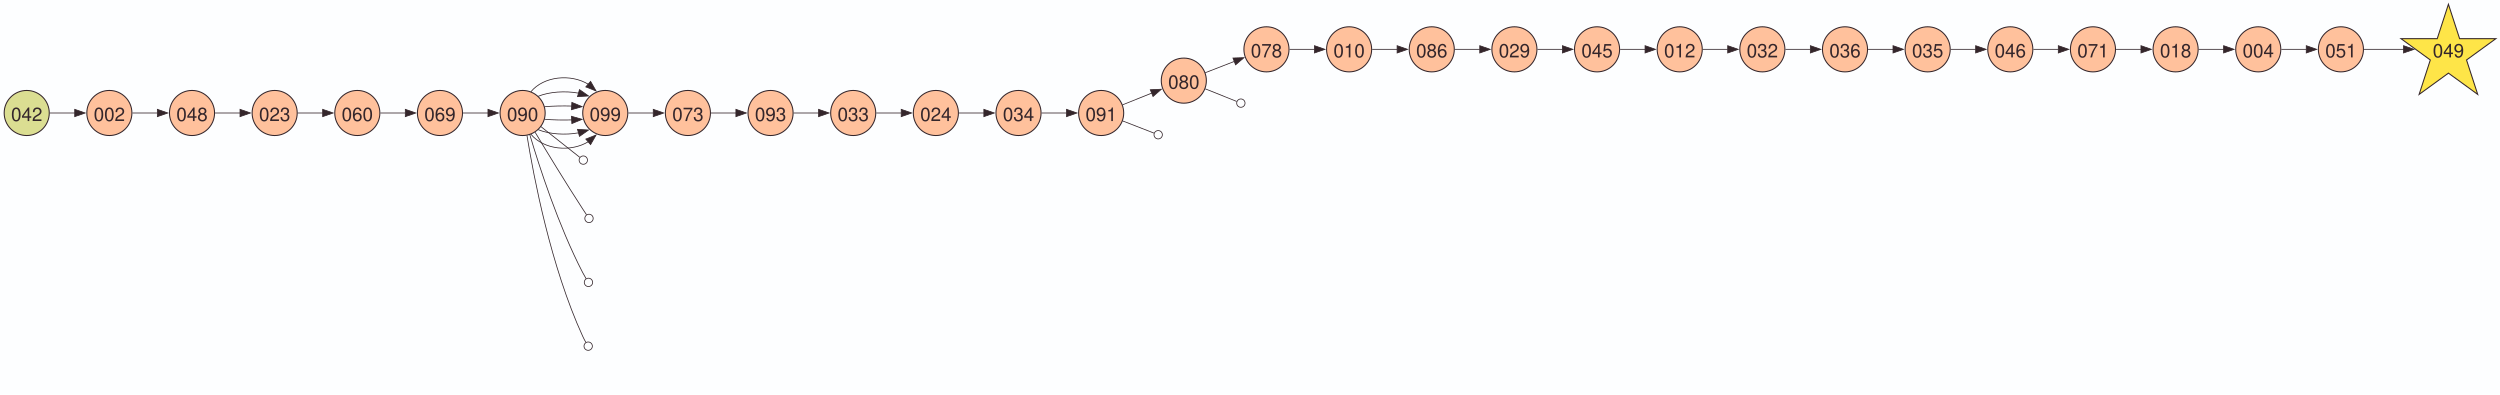
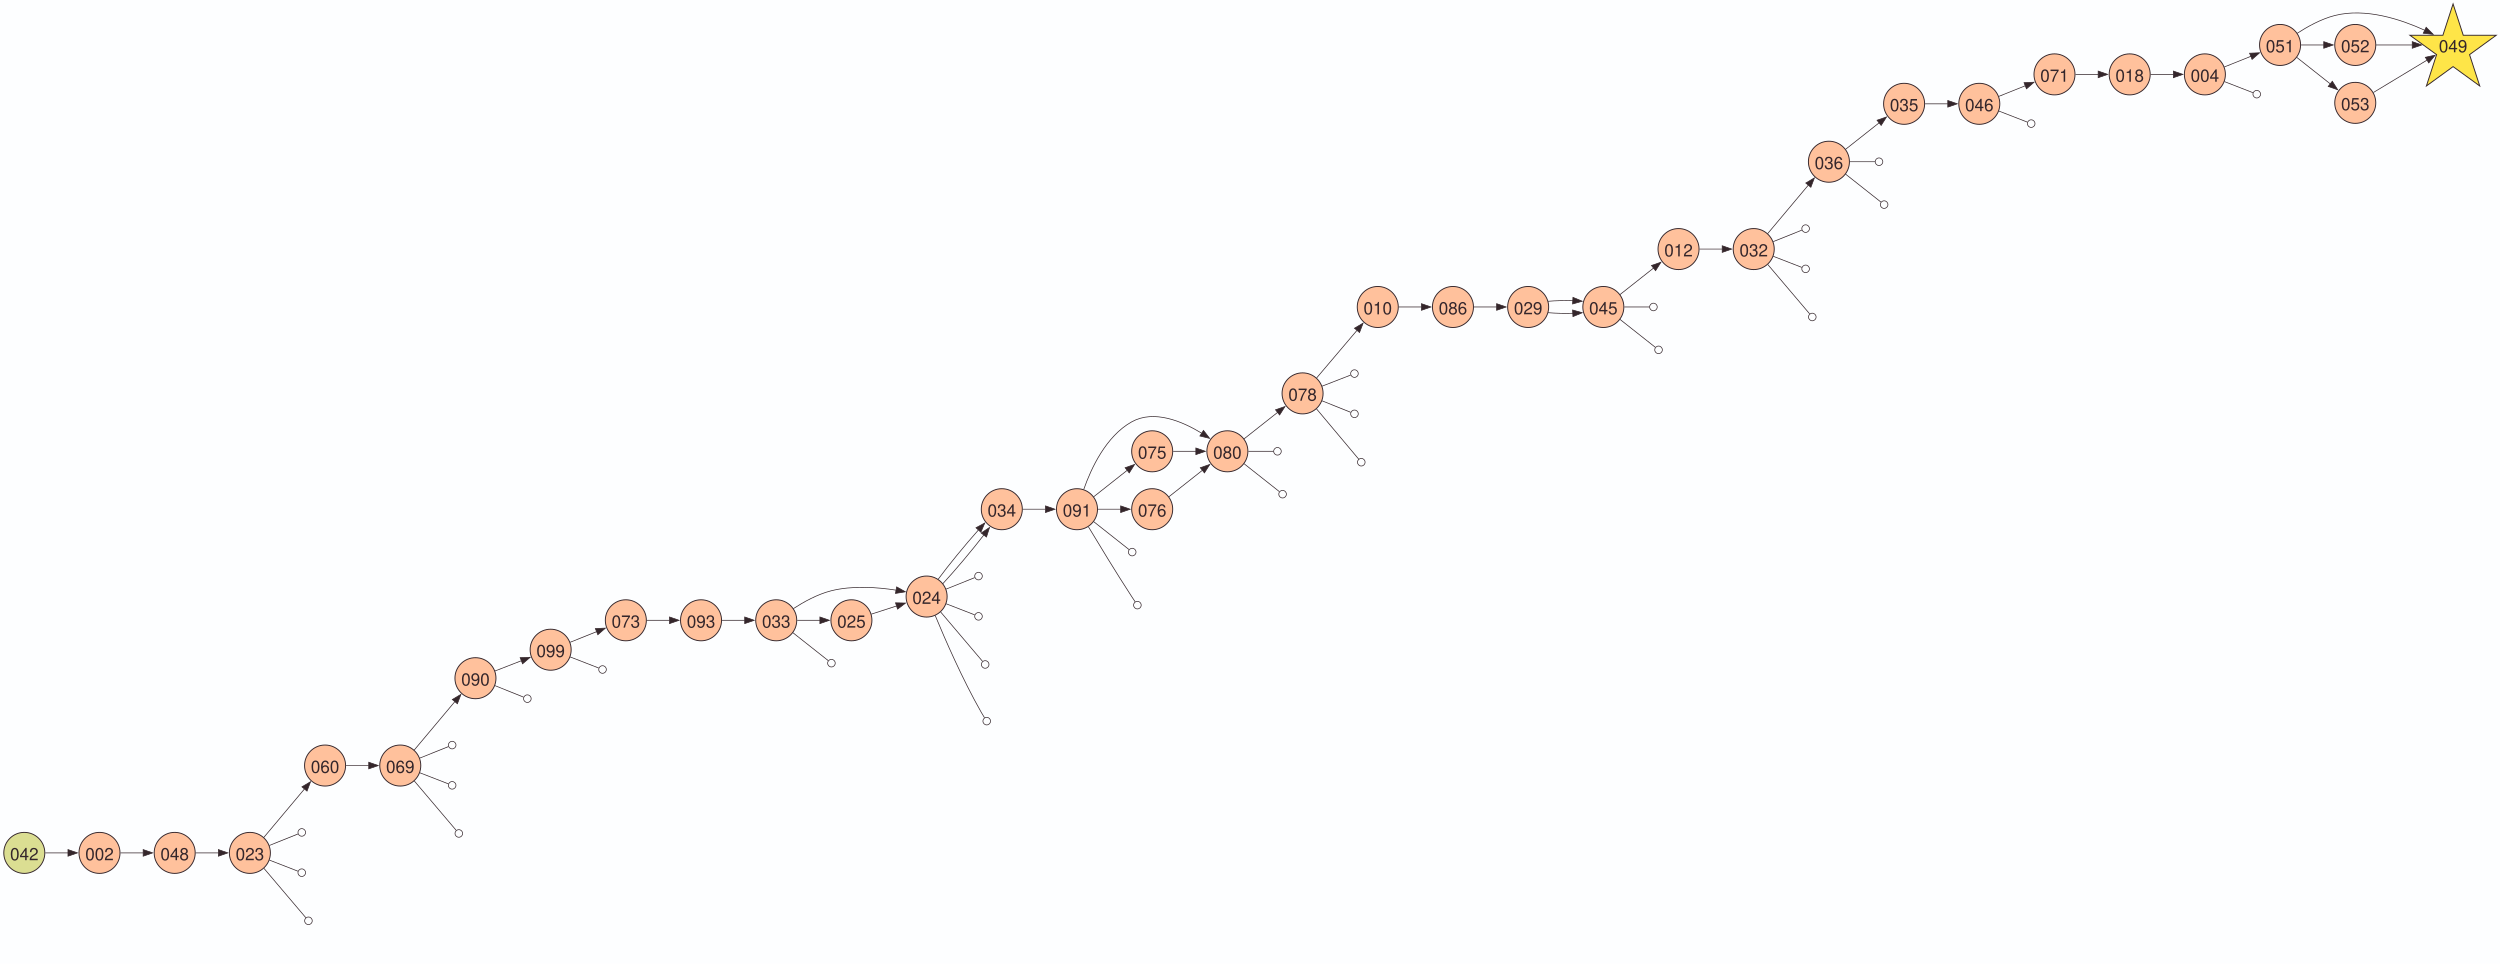
- <svg xmlns="http://www.w3.org/2000/svg" width="2396pt" height="378pt" viewBox="0.00 0.00 2395.65 377.80">
-   <g id="graph0" class="graph" transform="scale(1 1) rotate(0) translate(4 373.8)">
-     <polygon fill="#fdfeff" stroke="none" points="-4,4 -4,-373.8 2391.65,-373.8 2391.65,4 -4,4" />
+ <svg xmlns="http://www.w3.org/2000/svg" width="2633pt" height="1015pt" viewBox="0.00 0.00 2633.25 1014.80">
+   <g id="graph0" class="graph" transform="scale(1 1) rotate(0) translate(4 1010.8)">
+     <polygon fill="#fdfeff" stroke="none" points="-4,4 -4,-1010.8 2629.25,-1010.8 2629.25,4 -4,4" />
    <g id="node1" class="node">
-       <polygon fill="#fee548" stroke="#34262b" points="2387.65,-336.8 2352.95,-336.8 2342.22,-369.8 2331.5,-336.8 2296.8,-336.8 2324.87,-316.4 2314.15,-283.4 2342.22,-303.8 2370.3,-283.4 2359.57,-316.4 2387.65,-336.8" />
-       <text text-anchor="middle" x="2342.22" y="-318.88" font-family="Helvetica,sans-Serif" font-size="18.00" fill="#34262b">049</text>
+       <polygon fill="#fee548" stroke="#34262b" points="2625.25,-973.8 2590.55,-973.8 2579.82,-1006.8 2569.1,-973.8 2534.4,-973.8 2562.47,-953.4 2551.75,-920.4 2579.82,-940.8 2607.9,-920.4 2597.17,-953.4 2625.25,-973.8" />
+       <text text-anchor="middle" x="2579.82" y="-955.88" font-family="Helvetica,sans-Serif" font-size="18.00" fill="#34262b">049</text>
    </g>
    <g id="node2" class="node">
-       <ellipse fill="#ffc19c" stroke="#34262b" cx="100.8" cy="-265.6" rx="21.6" ry="21.6" />
-       <text text-anchor="middle" x="100.8" y="-257.88" font-family="Helvetica,sans-Serif" font-size="18.00" fill="#34262b">002</text>
+       <ellipse fill="#ffc19c" stroke="#34262b" cx="100.8" cy="-112.6" rx="21.6" ry="21.6" />
+       <text text-anchor="middle" x="100.8" y="-104.88" font-family="Helvetica,sans-Serif" font-size="18.00" fill="#34262b">002</text>
    </g>
    <g id="node3" class="node">
-       <ellipse fill="#ffc19c" stroke="#34262b" cx="180" cy="-265.6" rx="21.6" ry="21.6" />
-       <text text-anchor="middle" x="180" y="-257.88" font-family="Helvetica,sans-Serif" font-size="18.00" fill="#34262b">048</text>
+       <ellipse fill="#ffc19c" stroke="#34262b" cx="180" cy="-112.6" rx="21.6" ry="21.6" />
+       <text text-anchor="middle" x="180" y="-104.88" font-family="Helvetica,sans-Serif" font-size="18.00" fill="#34262b">048</text>
    </g>
    <g id="edge2" class="edge">
-       <path fill="none" stroke="#34262b" stroke-width="0.75" d="M122.9,-265.6C130.3,-265.6 138.79,-265.6 146.89,-265.6" />
-       <polygon fill="#34262b" stroke="#34262b" stroke-width="0.75" points="146.8,-269.1 156.8,-265.6 146.8,-262.1 146.8,-269.1" />
+       <path fill="none" stroke="#34262b" stroke-width="0.75" d="M122.9,-112.6C130.3,-112.6 138.79,-112.6 146.89,-112.6" />
+       <polygon fill="#34262b" stroke="#34262b" stroke-width="0.75" points="146.8,-116.1 156.8,-112.6 146.8,-109.1 146.8,-116.1" />
    </g>
    <g id="node4" class="node">
-       <ellipse fill="#ffc19c" stroke="#34262b" cx="259.2" cy="-265.6" rx="21.6" ry="21.6" />
-       <text text-anchor="middle" x="259.2" y="-257.88" font-family="Helvetica,sans-Serif" font-size="18.00" fill="#34262b">023</text>
+       <ellipse fill="#ffc19c" stroke="#34262b" cx="259.2" cy="-112.6" rx="21.6" ry="21.6" />
+       <text text-anchor="middle" x="259.2" y="-104.88" font-family="Helvetica,sans-Serif" font-size="18.00" fill="#34262b">023</text>
    </g>
    <g id="edge3" class="edge">
-       <path fill="none" stroke="#34262b" stroke-width="0.75" d="M202.1,-265.6C209.5,-265.6 217.99,-265.6 226.09,-265.6" />
-       <polygon fill="#34262b" stroke="#34262b" stroke-width="0.75" points="226,-269.1 236,-265.6 226,-262.1 226,-269.1" />
+       <path fill="none" stroke="#34262b" stroke-width="0.75" d="M202.1,-112.6C209.5,-112.6 217.99,-112.6 226.09,-112.6" />
+       <polygon fill="#34262b" stroke="#34262b" stroke-width="0.75" points="226,-116.1 236,-112.6 226,-109.1 226,-116.1" />
    </g>
    <g id="node5" class="node">
-       <ellipse fill="#ffc19c" stroke="#34262b" cx="338.4" cy="-265.6" rx="21.6" ry="21.6" />
-       <text text-anchor="middle" x="338.4" y="-257.88" font-family="Helvetica,sans-Serif" font-size="18.00" fill="#34262b">060</text>
+       <ellipse fill="#ffc19c" stroke="#34262b" cx="338.4" cy="-204.6" rx="21.6" ry="21.6" />
+       <text text-anchor="middle" x="338.4" y="-196.88" font-family="Helvetica,sans-Serif" font-size="18.00" fill="#34262b">060</text>
    </g>
    <g id="edge4" class="edge">
-       <path fill="none" stroke="#34262b" stroke-width="0.75" d="M281.3,-265.6C288.7,-265.6 297.19,-265.6 305.29,-265.6" />
-       <polygon fill="#34262b" stroke="#34262b" stroke-width="0.75" points="305.2,-269.1 315.2,-265.6 305.2,-262.1 305.2,-269.1" />
+       <path fill="none" stroke="#34262b" stroke-width="0.75" d="M273.65,-128.63C285.53,-142.79 303.05,-163.66 316.71,-179.95" />
+       <polygon fill="#34262b" stroke="#34262b" stroke-width="0.75" points="314.01,-182.17 323.12,-187.58 319.37,-177.67 314.01,-182.17" />
+     </g>
+     <g id="node36" class="node">
+ </g>
+     <g id="edge42" class="edge">
+       <path fill="none" stroke="#34262b" stroke-width="0.75" d="M279.68,-120.42C288.82,-124.09 299.88,-128.53 309.86,-132.54" />
+       <ellipse fill="none" stroke="#34262b" stroke-width="0.75" cx="313.87" cy="-134.15" rx="4" ry="4" />
+     </g>
+     <g id="node37" class="node">
+ </g>
+     <g id="edge43" class="edge">
+       <path fill="none" stroke="#34262b" stroke-width="0.75" d="M279.68,-105.03C288.82,-101.48 299.88,-97.18 309.86,-93.3" />
+       <ellipse fill="none" stroke="#34262b" stroke-width="0.75" cx="313.85" cy="-91.75" rx="4" ry="4" />
+     </g>
+     <g id="node38" class="node">
+ </g>
+     <g id="edge44" class="edge">
+       <path fill="none" stroke="#34262b" stroke-width="0.75" d="M274,-96.33C286.3,-81.84 304.41,-60.48 318.14,-44.31" />
+       <ellipse fill="none" stroke="#34262b" stroke-width="0.75" cx="320.89" cy="-41.06" rx="4" ry="4" />
    </g>
    <g id="node6" class="node">
-       <ellipse fill="#ffc19c" stroke="#34262b" cx="417.6" cy="-265.6" rx="21.6" ry="21.6" />
-       <text text-anchor="middle" x="417.6" y="-257.88" font-family="Helvetica,sans-Serif" font-size="18.00" fill="#34262b">069</text>
+       <ellipse fill="#ffc19c" stroke="#34262b" cx="417.6" cy="-204.6" rx="21.6" ry="21.6" />
+       <text text-anchor="middle" x="417.6" y="-196.88" font-family="Helvetica,sans-Serif" font-size="18.00" fill="#34262b">069</text>
    </g>
    <g id="edge5" class="edge">
-       <path fill="none" stroke="#34262b" stroke-width="0.75" d="M360.5,-265.6C367.9,-265.6 376.39,-265.6 384.49,-265.6" />
-       <polygon fill="#34262b" stroke="#34262b" stroke-width="0.75" points="384.4,-269.1 394.4,-265.6 384.4,-262.1 384.4,-269.1" />
+       <path fill="none" stroke="#34262b" stroke-width="0.75" d="M360.5,-204.6C367.9,-204.6 376.39,-204.6 384.49,-204.6" />
+       <polygon fill="#34262b" stroke="#34262b" stroke-width="0.75" points="384.4,-208.1 394.4,-204.6 384.4,-201.1 384.4,-208.1" />
    </g>
    <g id="node7" class="node">
-       <ellipse fill="#ffc19c" stroke="#34262b" cx="496.8" cy="-265.6" rx="21.6" ry="21.6" />
-       <text text-anchor="middle" x="496.8" y="-257.88" font-family="Helvetica,sans-Serif" font-size="18.00" fill="#34262b">090</text>
+       <ellipse fill="#ffc19c" stroke="#34262b" cx="496.8" cy="-296.6" rx="21.6" ry="21.6" />
+       <text text-anchor="middle" x="496.8" y="-288.88" font-family="Helvetica,sans-Serif" font-size="18.00" fill="#34262b">090</text>
    </g>
    <g id="edge6" class="edge">
-       <path fill="none" stroke="#34262b" stroke-width="0.75" d="M439.7,-265.6C447.1,-265.6 455.59,-265.6 463.69,-265.6" />
-       <polygon fill="#34262b" stroke="#34262b" stroke-width="0.75" points="463.6,-269.1 473.6,-265.6 463.6,-262.1 463.6,-269.1" />
+       <path fill="none" stroke="#34262b" stroke-width="0.75" d="M432.05,-220.63C443.93,-234.79 461.45,-255.66 475.11,-271.95" />
+       <polygon fill="#34262b" stroke="#34262b" stroke-width="0.75" points="472.41,-274.17 481.52,-279.58 477.77,-269.67 472.41,-274.17" />
+     </g>
+     <g id="node39" class="node">
+ </g>
+     <g id="edge45" class="edge">
+       <path fill="none" stroke="#34262b" stroke-width="0.75" d="M438.08,-212.42C447.22,-216.09 458.28,-220.53 468.26,-224.54" />
+       <ellipse fill="none" stroke="#34262b" stroke-width="0.75" cx="472.27" cy="-226.15" rx="4" ry="4" />
+     </g>
+     <g id="node40" class="node">
+ </g>
+     <g id="edge46" class="edge">
+       <path fill="none" stroke="#34262b" stroke-width="0.75" d="M438.08,-197.03C447.22,-193.48 458.28,-189.18 468.26,-185.3" />
+       <ellipse fill="none" stroke="#34262b" stroke-width="0.75" cx="472.25" cy="-183.75" rx="4" ry="4" />
+     </g>
+     <g id="node41" class="node">
+ </g>
+     <g id="edge47" class="edge">
+       <path fill="none" stroke="#34262b" stroke-width="0.75" d="M432.4,-188.33C444.7,-173.84 462.81,-152.48 476.54,-136.31" />
+       <ellipse fill="none" stroke="#34262b" stroke-width="0.75" cx="479.29" cy="-133.06" rx="4" ry="4" />
    </g>
    <g id="node8" class="node">
-       <ellipse fill="#ffc19c" stroke="#34262b" cx="576" cy="-265.6" rx="21.6" ry="21.6" />
-       <text text-anchor="middle" x="576" y="-257.88" font-family="Helvetica,sans-Serif" font-size="18.00" fill="#34262b">099</text>
+       <ellipse fill="#ffc19c" stroke="#34262b" cx="576" cy="-326.6" rx="21.6" ry="21.6" />
+       <text text-anchor="middle" x="576" y="-318.88" font-family="Helvetica,sans-Serif" font-size="18.00" fill="#34262b">099</text>
    </g>
    <g id="edge7" class="edge">
-       <path fill="none" stroke="#34262b" stroke-width="0.75" d="M504.65,-245.37C516.98,-230.19 543.18,-227.8 559.89,-238.17" />
-       <polygon fill="#34262b" stroke="#34262b" stroke-width="0.75" points="557.35,-240.6 567.2,-244.5 561.93,-235.31 557.35,-240.6" />
+       <path fill="none" stroke="#34262b" stroke-width="0.75" d="M517.28,-304.17C525.78,-307.47 535.94,-311.42 545.35,-315.08" />
+       <polygon fill="#34262b" stroke="#34262b" stroke-width="0.75" points="543.88,-318.26 554.47,-318.62 546.41,-311.74 543.88,-318.26" />
+     </g>
+     <g id="node42" class="node">
+ </g>
+     <g id="edge48" class="edge">
+       <path fill="none" stroke="#34262b" stroke-width="0.75" d="M517.28,-288.78C526.42,-285.11 537.48,-280.67 547.46,-276.66" />
+       <ellipse fill="none" stroke="#34262b" stroke-width="0.75" cx="551.47" cy="-275.05" rx="4" ry="4" />
+     </g>
+     <g id="node9" class="node">
+       <ellipse fill="#ffc19c" stroke="#34262b" cx="655.2" cy="-357.6" rx="21.6" ry="21.6" />
+       <text text-anchor="middle" x="655.2" y="-349.88" font-family="Helvetica,sans-Serif" font-size="18.00" fill="#34262b">073</text>
    </g>
    <g id="edge8" class="edge">
-       <path fill="none" stroke="#34262b" stroke-width="0.75" d="M511.6,-249.65C522.4,-245.23 537.7,-244.22 550.56,-246.61" />
-       <polygon fill="#34262b" stroke="#34262b" stroke-width="0.75" points="549.39,-249.92 559.97,-249.28 551.3,-243.19 549.39,-249.92" />
+       <path fill="none" stroke="#34262b" stroke-width="0.75" d="M596.48,-334.42C604.98,-337.84 615.14,-341.92 624.55,-345.69" />
+       <polygon fill="#34262b" stroke="#34262b" stroke-width="0.75" points="623.09,-348.88 633.67,-349.36 625.7,-342.38 623.09,-348.88" />
+     </g>
+     <g id="node43" class="node">
+ </g>
+     <g id="edge49" class="edge">
+       <path fill="none" stroke="#34262b" stroke-width="0.75" d="M596.48,-319.03C605.62,-315.48 616.68,-311.18 626.66,-307.3" />
+       <ellipse fill="none" stroke="#34262b" stroke-width="0.75" cx="630.65" cy="-305.75" rx="4" ry="4" />
+     </g>
+     <g id="node10" class="node">
+       <ellipse fill="#ffc19c" stroke="#34262b" cx="734.4" cy="-357.6" rx="21.6" ry="21.6" />
+       <text text-anchor="middle" x="734.4" y="-349.88" font-family="Helvetica,sans-Serif" font-size="18.00" fill="#34262b">093</text>
    </g>
    <g id="edge9" class="edge">
-       <path fill="none" stroke="#34262b" stroke-width="0.75" d="M517.68,-259.61C525.72,-258.9 535.19,-258.69 544.1,-258.97" />
-       <polygon fill="#34262b" stroke="#34262b" stroke-width="0.75" points="543.6,-262.45 553.78,-259.53 544,-255.46 543.6,-262.45" />
+       <path fill="none" stroke="#34262b" stroke-width="0.75" d="M677.3,-357.6C684.7,-357.6 693.19,-357.6 701.29,-357.6" />
+       <polygon fill="#34262b" stroke="#34262b" stroke-width="0.75" points="701.2,-361.1 711.2,-357.6 701.2,-354.1 701.2,-361.1" />
+     </g>
+     <g id="node11" class="node">
+       <ellipse fill="#ffc19c" stroke="#34262b" cx="813.6" cy="-357.6" rx="21.6" ry="21.6" />
+       <text text-anchor="middle" x="813.6" y="-349.88" font-family="Helvetica,sans-Serif" font-size="18.00" fill="#34262b">033</text>
    </g>
    <g id="edge10" class="edge">
-       <path fill="none" stroke="#34262b" stroke-width="0.75" d="M517.68,-271.59C525.72,-272.3 535.19,-272.51 544.1,-272.23" />
-       <polygon fill="#34262b" stroke="#34262b" stroke-width="0.75" points="544,-275.74 553.78,-271.67 543.6,-268.75 544,-275.74" />
+       <path fill="none" stroke="#34262b" stroke-width="0.75" d="M756.5,-357.6C763.9,-357.6 772.39,-357.6 780.49,-357.6" />
+       <polygon fill="#34262b" stroke="#34262b" stroke-width="0.75" points="780.4,-361.1 790.4,-357.6 780.4,-354.1 780.4,-361.1" />
+     </g>
+     <g id="node12" class="node">
+       <ellipse fill="#ffc19c" stroke="#34262b" cx="972" cy="-382.6" rx="21.6" ry="21.6" />
+       <text text-anchor="middle" x="972" y="-374.88" font-family="Helvetica,sans-Serif" font-size="18.00" fill="#34262b">024</text>
    </g>
    <g id="edge11" class="edge">
-       <path fill="none" stroke="#34262b" stroke-width="0.75" d="M511.6,-281.55C522.4,-285.97 537.7,-286.98 550.56,-284.59" />
-       <polygon fill="#34262b" stroke="#34262b" stroke-width="0.75" points="551.3,-288.01 559.97,-281.92 549.39,-281.28 551.3,-288.01" />
+       <path fill="none" stroke="#34262b" stroke-width="0.75" d="M831.49,-369.79C842.27,-376.81 856.87,-384.93 871.2,-388.6 893.69,-394.36 919.92,-392.46 939.85,-389.34" />
+       <polygon fill="#34262b" stroke="#34262b" stroke-width="0.75" points="940.42,-392.79 949.66,-387.6 939.2,-385.9 940.42,-392.79" />
+     </g>
+     <g id="node13" class="node">
+       <ellipse fill="#ffc19c" stroke="#34262b" cx="892.8" cy="-357.6" rx="21.6" ry="21.6" />
+       <text text-anchor="middle" x="892.8" y="-349.88" font-family="Helvetica,sans-Serif" font-size="18.00" fill="#34262b">025</text>
    </g>
    <g id="edge12" class="edge">
-       <path fill="none" stroke="#34262b" stroke-width="0.75" d="M504.65,-285.83C516.98,-301.01 543.18,-303.4 559.89,-293.03" />
-       <polygon fill="#34262b" stroke="#34262b" stroke-width="0.75" points="561.93,-295.89 567.2,-286.7 557.35,-290.6 561.93,-295.89" />
+       <path fill="none" stroke="#34262b" stroke-width="0.75" d="M835.7,-357.6C843.1,-357.6 851.59,-357.6 859.69,-357.6" />
+       <polygon fill="#34262b" stroke="#34262b" stroke-width="0.75" points="859.6,-361.1 869.6,-357.6 859.6,-354.1 859.6,-361.1" />
+     </g>
+     <g id="node44" class="node">
+ </g>
+     <g id="edge50" class="edge">
+       <path fill="none" stroke="#34262b" stroke-width="0.75" d="M830.97,-344.66C841.85,-336.07 856.3,-324.65 868.39,-315.1" />
+       <ellipse fill="none" stroke="#34262b" stroke-width="0.75" cx="871.75" cy="-312.44" rx="4" ry="4" />
+     </g>
+     <g id="node14" class="node">
+       <ellipse fill="#ffc19c" stroke="#34262b" cx="1051.2" cy="-474.6" rx="21.6" ry="21.6" />
+       <text text-anchor="middle" x="1051.2" y="-466.88" font-family="Helvetica,sans-Serif" font-size="18.00" fill="#34262b">034</text>
+     </g>
+     <g id="edge14" class="edge">
+       <path fill="none" stroke="#34262b" stroke-width="0.75" d="M989,-396.07C1001.71,-409.74 1019.47,-430.84 1032.59,-447.84" />
+       <polygon fill="#34262b" stroke="#34262b" stroke-width="0.75" points="1029.47,-449.51 1038.29,-455.38 1035.05,-445.29 1029.47,-449.51" />
+     </g>
+     <g id="edge15" class="edge">
+       <path fill="none" stroke="#34262b" stroke-width="0.75" d="M984.06,-400.68C995.11,-415.7 1012.43,-436.81 1026.58,-452.73" />
+       <polygon fill="#34262b" stroke="#34262b" stroke-width="0.75" points="1023.98,-455.07 1033.29,-460.12 1029.16,-450.37 1023.98,-455.07" />
+     </g>
+     <g id="node45" class="node">
+ </g>
+     <g id="edge51" class="edge">
+       <path fill="none" stroke="#34262b" stroke-width="0.75" d="M992.48,-390.42C1001.62,-394.09 1012.68,-398.53 1022.66,-402.54" />
+       <ellipse fill="none" stroke="#34262b" stroke-width="0.75" cx="1026.67" cy="-404.15" rx="4" ry="4" />
+     </g>
+     <g id="node46" class="node">
+ </g>
+     <g id="edge52" class="edge">
+       <path fill="none" stroke="#34262b" stroke-width="0.75" d="M992.48,-375.03C1001.62,-371.48 1012.68,-367.18 1022.66,-363.3" />
+       <ellipse fill="none" stroke="#34262b" stroke-width="0.75" cx="1026.65" cy="-361.75" rx="4" ry="4" />
+     </g>
+     <g id="node47" class="node">
+ </g>
+     <g id="edge53" class="edge">
+       <path fill="none" stroke="#34262b" stroke-width="0.75" d="M986.8,-366.33C999.1,-351.84 1017.21,-330.48 1030.94,-314.31" />
+       <ellipse fill="none" stroke="#34262b" stroke-width="0.75" cx="1033.69" cy="-311.06" rx="4" ry="4" />
+     </g>
+     <g id="node48" class="node">
+ </g>
+     <g id="edge54" class="edge">
+       <path fill="none" stroke="#34262b" stroke-width="0.75" d="M981.04,-362.65C991.22,-338.07 1009.83,-295.29 1029.6,-260.6 1030.67,-258.73 1031.82,-256.82 1033.01,-254.92" />
+       <ellipse fill="none" stroke="#34262b" stroke-width="0.75" cx="1035.32" cy="-251.39" rx="4" ry="4" />
+     </g>
+     <g id="edge13" class="edge">
+       <path fill="none" stroke="#34262b" stroke-width="0.75" d="M913.68,-364.04C921.81,-366.67 931.4,-369.78 940.39,-372.69" />
+       <polygon fill="#34262b" stroke="#34262b" stroke-width="0.75" points="939.25,-376 949.84,-375.75 941.4,-369.34 939.25,-376" />
+     </g>
+     <g id="node15" class="node">
+       <ellipse fill="#ffc19c" stroke="#34262b" cx="1130.4" cy="-474.6" rx="21.6" ry="21.6" />
+       <text text-anchor="middle" x="1130.4" y="-466.88" font-family="Helvetica,sans-Serif" font-size="18.00" fill="#34262b">091</text>
+     </g>
+     <g id="edge16" class="edge">
+       <path fill="none" stroke="#34262b" stroke-width="0.75" d="M1073.3,-474.6C1080.7,-474.6 1089.19,-474.6 1097.29,-474.6" />
+       <polygon fill="#34262b" stroke="#34262b" stroke-width="0.75" points="1097.2,-478.1 1107.2,-474.6 1097.2,-471.1 1097.2,-478.1" />
+     </g>
+     <g id="node16" class="node">
+       <ellipse fill="#ffc19c" stroke="#34262b" cx="1288.8" cy="-535.6" rx="21.6" ry="21.6" />
+       <text text-anchor="middle" x="1288.8" y="-527.88" font-family="Helvetica,sans-Serif" font-size="18.00" fill="#34262b">080</text>
+     </g>
+     <g id="edge17" class="edge">
+       <path fill="none" stroke="#34262b" stroke-width="0.75" d="M1137.53,-495.49C1145.28,-517.65 1160.99,-551.5 1188,-566.6 1211.38,-579.67 1240.98,-567.36 1261.85,-554.59" />
+       <polygon fill="#34262b" stroke="#34262b" stroke-width="0.75" points="1263.64,-557.6 1270.11,-549.21 1259.82,-551.74 1263.64,-557.6" />
+     </g>
+     <g id="node17" class="node">
+       <ellipse fill="#ffc19c" stroke="#34262b" cx="1209.6" cy="-535.6" rx="21.6" ry="21.6" />
+       <text text-anchor="middle" x="1209.6" y="-527.88" font-family="Helvetica,sans-Serif" font-size="18.00" fill="#34262b">075</text>
+     </g>
+     <g id="edge18" class="edge">
+       <path fill="none" stroke="#34262b" stroke-width="0.75" d="M1147.77,-487.54C1158.14,-495.73 1171.76,-506.49 1183.48,-515.75" />
+       <polygon fill="#34262b" stroke="#34262b" stroke-width="0.75" points="1181.08,-518.31 1191.09,-521.77 1185.42,-512.82 1181.08,-518.31" />
+     </g>
+     <g id="node18" class="node">
+       <ellipse fill="#ffc19c" stroke="#34262b" cx="1209.6" cy="-474.6" rx="21.6" ry="21.6" />
+       <text text-anchor="middle" x="1209.6" y="-466.88" font-family="Helvetica,sans-Serif" font-size="18.00" fill="#34262b">076</text>
+     </g>
+     <g id="edge19" class="edge">
+       <path fill="none" stroke="#34262b" stroke-width="0.75" d="M1152.5,-474.6C1159.9,-474.6 1168.39,-474.6 1176.49,-474.6" />
+       <polygon fill="#34262b" stroke="#34262b" stroke-width="0.75" points="1176.4,-478.1 1186.4,-474.6 1176.4,-471.1 1176.4,-478.1" />
+     </g>
+     <g id="node49" class="node">
+ </g>
+     <g id="edge55" class="edge">
+       <path fill="none" stroke="#34262b" stroke-width="0.75" d="M1147.77,-461.66C1158.65,-453.07 1173.1,-441.65 1185.19,-432.1" />
+       <ellipse fill="none" stroke="#34262b" stroke-width="0.75" cx="1188.55" cy="-429.44" rx="4" ry="4" />
+     </g>
+     <g id="node50" class="node">
+ </g>
+     <g id="edge56" class="edge">
+       <path fill="none" stroke="#34262b" stroke-width="0.75" d="M1142.41,-456.1C1153.62,-437.4 1171.64,-407.75 1188,-382.6 1189.18,-380.79 1190.4,-378.93 1191.65,-377.07" />
+       <ellipse fill="none" stroke="#34262b" stroke-width="0.75" cx="1194.02" cy="-373.57" rx="4" ry="4" />
+     </g>
+     <g id="node19" class="node">
+       <ellipse fill="#ffc19c" stroke="#34262b" cx="1368" cy="-596.6" rx="21.6" ry="21.6" />
+       <text text-anchor="middle" x="1368" y="-588.88" font-family="Helvetica,sans-Serif" font-size="18.00" fill="#34262b">078</text>
+     </g>
+     <g id="edge22" class="edge">
+       <path fill="none" stroke="#34262b" stroke-width="0.75" d="M1306.17,-548.54C1316.54,-556.73 1330.16,-567.49 1341.88,-576.75" />
+       <polygon fill="#34262b" stroke="#34262b" stroke-width="0.75" points="1339.48,-579.31 1349.49,-582.77 1343.82,-573.82 1339.48,-579.31" />
+     </g>
+     <g id="node51" class="node">
+ </g>
+     <g id="edge57" class="edge">
+       <path fill="none" stroke="#34262b" stroke-width="0.75" d="M1310.9,-535.6C1319.07,-535.6 1328.56,-535.6 1337.39,-535.6" />
+       <ellipse fill="none" stroke="#34262b" stroke-width="0.75" cx="1341.56" cy="-535.6" rx="4" ry="4" />
+     </g>
+     <g id="node52" class="node">
+ </g>
+     <g id="edge58" class="edge">
+       <path fill="none" stroke="#34262b" stroke-width="0.75" d="M1306.17,-522.66C1317.05,-514.07 1331.5,-502.65 1343.59,-493.1" />
+       <ellipse fill="none" stroke="#34262b" stroke-width="0.75" cx="1346.95" cy="-490.44" rx="4" ry="4" />
+     </g>
+     <g id="edge20" class="edge">
+       <path fill="none" stroke="#34262b" stroke-width="0.75" d="M1231.7,-535.6C1239.1,-535.6 1247.59,-535.6 1255.69,-535.6" />
+       <polygon fill="#34262b" stroke="#34262b" stroke-width="0.75" points="1255.6,-539.1 1265.6,-535.6 1255.6,-532.1 1255.6,-539.1" />
+     </g>
+     <g id="edge21" class="edge">
+       <path fill="none" stroke="#34262b" stroke-width="0.75" d="M1226.97,-487.54C1237.34,-495.73 1250.96,-506.49 1262.68,-515.75" />
+       <polygon fill="#34262b" stroke="#34262b" stroke-width="0.75" points="1260.28,-518.31 1270.29,-521.77 1264.62,-512.82 1260.28,-518.31" />
+     </g>
+     <g id="node20" class="node">
+       <ellipse fill="#ffc19c" stroke="#34262b" cx="1447.2" cy="-687.6" rx="21.6" ry="21.6" />
+       <text text-anchor="middle" x="1447.2" y="-679.88" font-family="Helvetica,sans-Serif" font-size="18.00" fill="#34262b">010</text>
+     </g>
+     <g id="edge23" class="edge">
+       <path fill="none" stroke="#34262b" stroke-width="0.75" d="M1382.8,-612.87C1394.66,-626.84 1411.93,-647.2 1425.45,-663.14" />
+       <polygon fill="#34262b" stroke="#34262b" stroke-width="0.75" points="1422.65,-665.24 1431.78,-670.61 1427.98,-660.72 1422.65,-665.24" />
+     </g>
+     <g id="node53" class="node">
+ </g>
+     <g id="edge59" class="edge">
+       <path fill="none" stroke="#34262b" stroke-width="0.75" d="M1388.48,-604.17C1397.62,-607.72 1408.68,-612.02 1418.66,-615.9" />
+       <ellipse fill="none" stroke="#34262b" stroke-width="0.75" cx="1422.65" cy="-617.45" rx="4" ry="4" />
+     </g>
+     <g id="node54" class="node">
+ </g>
+     <g id="edge60" class="edge">
+       <path fill="none" stroke="#34262b" stroke-width="0.75" d="M1388.48,-588.78C1397.62,-585.11 1408.68,-580.67 1418.66,-576.66" />
+       <ellipse fill="none" stroke="#34262b" stroke-width="0.75" cx="1422.67" cy="-575.05" rx="4" ry="4" />
+     </g>
+     <g id="node55" class="node">
+ </g>
+     <g id="edge61" class="edge">
+       <path fill="none" stroke="#34262b" stroke-width="0.75" d="M1382.45,-580.57C1394.88,-565.76 1413.48,-543.59 1427.38,-527.02" />
+       <ellipse fill="none" stroke="#34262b" stroke-width="0.75" cx="1429.84" cy="-524.1" rx="4" ry="4" />
+     </g>
+     <g id="node21" class="node">
+       <ellipse fill="#ffc19c" stroke="#34262b" cx="1526.4" cy="-687.6" rx="21.6" ry="21.6" />
+       <text text-anchor="middle" x="1526.4" y="-679.88" font-family="Helvetica,sans-Serif" font-size="18.00" fill="#34262b">086</text>
+     </g>
+     <g id="edge24" class="edge">
+       <path fill="none" stroke="#34262b" stroke-width="0.75" d="M1469.3,-687.6C1476.7,-687.6 1485.19,-687.6 1493.29,-687.6" />
+       <polygon fill="#34262b" stroke="#34262b" stroke-width="0.75" points="1493.2,-691.1 1503.2,-687.6 1493.2,-684.1 1493.2,-691.1" />
+     </g>
+     <g id="node22" class="node">
+       <ellipse fill="#ffc19c" stroke="#34262b" cx="1605.6" cy="-687.6" rx="21.6" ry="21.6" />
+       <text text-anchor="middle" x="1605.6" y="-679.88" font-family="Helvetica,sans-Serif" font-size="18.00" fill="#34262b">029</text>
+     </g>
+     <g id="edge25" class="edge">
+       <path fill="none" stroke="#34262b" stroke-width="0.75" d="M1548.5,-687.6C1555.9,-687.6 1564.39,-687.6 1572.49,-687.6" />
+       <polygon fill="#34262b" stroke="#34262b" stroke-width="0.75" points="1572.4,-691.1 1582.4,-687.6 1572.4,-684.1 1572.4,-691.1" />
+     </g>
+     <g id="node23" class="node">
+       <ellipse fill="#ffc19c" stroke="#34262b" cx="1684.8" cy="-687.6" rx="21.6" ry="21.6" />
+       <text text-anchor="middle" x="1684.8" y="-679.88" font-family="Helvetica,sans-Serif" font-size="18.00" fill="#34262b">045</text>
+     </g>
+     <g id="edge26" class="edge">
+       <path fill="none" stroke="#34262b" stroke-width="0.75" d="M1626.48,-681.61C1634.52,-680.9 1643.99,-680.69 1652.9,-680.97" />
+       <polygon fill="#34262b" stroke="#34262b" stroke-width="0.75" points="1652.4,-684.45 1662.58,-681.53 1652.8,-677.46 1652.4,-684.45" />
+     </g>
+     <g id="edge27" class="edge">
+       <path fill="none" stroke="#34262b" stroke-width="0.75" d="M1626.48,-693.59C1634.52,-694.3 1643.99,-694.51 1652.9,-694.23" />
+       <polygon fill="#34262b" stroke="#34262b" stroke-width="0.75" points="1652.8,-697.74 1662.58,-693.67 1652.4,-690.75 1652.8,-697.74" />
+     </g>
+     <g id="node24" class="node">
+       <ellipse fill="#ffc19c" stroke="#34262b" cx="1764" cy="-748.6" rx="21.6" ry="21.6" />
+       <text text-anchor="middle" x="1764" y="-740.88" font-family="Helvetica,sans-Serif" font-size="18.00" fill="#34262b">012</text>
+     </g>
+     <g id="edge28" class="edge">
+       <path fill="none" stroke="#34262b" stroke-width="0.75" d="M1702.17,-700.54C1712.54,-708.73 1726.16,-719.49 1737.88,-728.75" />
+       <polygon fill="#34262b" stroke="#34262b" stroke-width="0.75" points="1735.48,-731.31 1745.49,-734.77 1739.82,-725.82 1735.48,-731.31" />
+     </g>
+     <g id="node56" class="node">
+ </g>
+     <g id="edge62" class="edge">
+       <path fill="none" stroke="#34262b" stroke-width="0.75" d="M1706.9,-687.6C1715.07,-687.6 1724.56,-687.6 1733.39,-687.6" />
+       <ellipse fill="none" stroke="#34262b" stroke-width="0.75" cx="1737.56" cy="-687.6" rx="4" ry="4" />
+     </g>
+     <g id="node57" class="node">
+ </g>
+     <g id="edge63" class="edge">
+       <path fill="none" stroke="#34262b" stroke-width="0.75" d="M1702.17,-674.66C1713.05,-666.07 1727.5,-654.65 1739.59,-645.1" />
+       <ellipse fill="none" stroke="#34262b" stroke-width="0.75" cx="1742.95" cy="-642.44" rx="4" ry="4" />
+     </g>
+     <g id="node25" class="node">
+       <ellipse fill="#ffc19c" stroke="#34262b" cx="1843.2" cy="-748.6" rx="21.6" ry="21.6" />
+       <text text-anchor="middle" x="1843.2" y="-740.88" font-family="Helvetica,sans-Serif" font-size="18.00" fill="#34262b">032</text>
+     </g>
+     <g id="edge29" class="edge">
+       <path fill="none" stroke="#34262b" stroke-width="0.75" d="M1786.1,-748.6C1793.5,-748.6 1801.99,-748.6 1810.09,-748.6" />
+       <polygon fill="#34262b" stroke="#34262b" stroke-width="0.75" points="1810,-752.1 1820,-748.6 1810,-745.1 1810,-752.1" />
+     </g>
+     <g id="node26" class="node">
+       <ellipse fill="#ffc19c" stroke="#34262b" cx="1922.4" cy="-840.6" rx="21.6" ry="21.6" />
+       <text text-anchor="middle" x="1922.4" y="-832.88" font-family="Helvetica,sans-Serif" font-size="18.00" fill="#34262b">036</text>
+     </g>
+     <g id="edge30" class="edge">
+       <path fill="none" stroke="#34262b" stroke-width="0.75" d="M1857.65,-764.63C1869.53,-778.79 1887.05,-799.66 1900.71,-815.95" />
+       <polygon fill="#34262b" stroke="#34262b" stroke-width="0.75" points="1898.01,-818.17 1907.12,-823.58 1903.37,-813.67 1898.01,-818.17" />
+     </g>
+     <g id="node58" class="node">
+ </g>
+     <g id="edge64" class="edge">
+       <path fill="none" stroke="#34262b" stroke-width="0.75" d="M1863.68,-756.42C1872.82,-760.09 1883.88,-764.53 1893.86,-768.54" />
+       <ellipse fill="none" stroke="#34262b" stroke-width="0.75" cx="1897.87" cy="-770.15" rx="4" ry="4" />
+     </g>
+     <g id="node59" class="node">
+ </g>
+     <g id="edge65" class="edge">
+       <path fill="none" stroke="#34262b" stroke-width="0.75" d="M1863.68,-741.03C1872.82,-737.48 1883.88,-733.18 1893.86,-729.3" />
+       <ellipse fill="none" stroke="#34262b" stroke-width="0.75" cx="1897.85" cy="-727.75" rx="4" ry="4" />
+     </g>
+     <g id="node60" class="node">
+ </g>
+     <g id="edge66" class="edge">
+       <path fill="none" stroke="#34262b" stroke-width="0.75" d="M1858,-732.33C1870.3,-717.84 1888.41,-696.48 1902.14,-680.31" />
+       <ellipse fill="none" stroke="#34262b" stroke-width="0.75" cx="1904.89" cy="-677.06" rx="4" ry="4" />
+     </g>
+     <g id="node27" class="node">
+       <ellipse fill="#ffc19c" stroke="#34262b" cx="2001.6" cy="-901.6" rx="21.6" ry="21.6" />
+       <text text-anchor="middle" x="2001.6" y="-893.88" font-family="Helvetica,sans-Serif" font-size="18.00" fill="#34262b">035</text>
+     </g>
+     <g id="edge31" class="edge">
+       <path fill="none" stroke="#34262b" stroke-width="0.75" d="M1939.77,-853.54C1950.14,-861.73 1963.76,-872.49 1975.48,-881.75" />
+       <polygon fill="#34262b" stroke="#34262b" stroke-width="0.75" points="1973.08,-884.31 1983.09,-887.77 1977.42,-878.82 1973.08,-884.31" />
+     </g>
+     <g id="node61" class="node">
+ </g>
+     <g id="edge67" class="edge">
+       <path fill="none" stroke="#34262b" stroke-width="0.75" d="M1944.5,-840.6C1952.67,-840.6 1962.16,-840.6 1970.99,-840.6" />
+       <ellipse fill="none" stroke="#34262b" stroke-width="0.75" cx="1975.16" cy="-840.6" rx="4" ry="4" />
+     </g>
+     <g id="node62" class="node">
+ </g>
+     <g id="edge68" class="edge">
+       <path fill="none" stroke="#34262b" stroke-width="0.75" d="M1939.77,-827.66C1950.65,-819.07 1965.1,-807.65 1977.19,-798.1" />
+       <ellipse fill="none" stroke="#34262b" stroke-width="0.75" cx="1980.55" cy="-795.44" rx="4" ry="4" />
+     </g>
+     <g id="node28" class="node">
+       <ellipse fill="#ffc19c" stroke="#34262b" cx="2080.8" cy="-901.6" rx="21.6" ry="21.6" />
+       <text text-anchor="middle" x="2080.8" y="-893.88" font-family="Helvetica,sans-Serif" font-size="18.00" fill="#34262b">046</text>
+     </g>
+     <g id="edge32" class="edge">
+       <path fill="none" stroke="#34262b" stroke-width="0.75" d="M2023.7,-901.6C2031.1,-901.6 2039.59,-901.6 2047.69,-901.6" />
+       <polygon fill="#34262b" stroke="#34262b" stroke-width="0.75" points="2047.6,-905.1 2057.6,-901.6 2047.6,-898.1 2047.6,-905.1" />
+     </g>
+     <g id="node29" class="node">
+       <ellipse fill="#ffc19c" stroke="#34262b" cx="2160" cy="-932.6" rx="21.6" ry="21.6" />
+       <text text-anchor="middle" x="2160" y="-924.88" font-family="Helvetica,sans-Serif" font-size="18.00" fill="#34262b">071</text>
+     </g>
+     <g id="edge33" class="edge">
+       <path fill="none" stroke="#34262b" stroke-width="0.75" d="M2101.28,-909.42C2109.78,-912.84 2119.94,-916.92 2129.35,-920.69" />
+       <polygon fill="#34262b" stroke="#34262b" stroke-width="0.75" points="2127.89,-923.88 2138.47,-924.36 2130.5,-917.38 2127.89,-923.88" />
+     </g>
+     <g id="node63" class="node">
+ </g>
+     <g id="edge69" class="edge">
+       <path fill="none" stroke="#34262b" stroke-width="0.75" d="M2101.28,-894.03C2110.42,-890.48 2121.48,-886.18 2131.46,-882.3" />
+       <ellipse fill="none" stroke="#34262b" stroke-width="0.75" cx="2135.45" cy="-880.75" rx="4" ry="4" />
+     </g>
+     <g id="node30" class="node">
+       <ellipse fill="#ffc19c" stroke="#34262b" cx="2239.2" cy="-932.6" rx="21.6" ry="21.6" />
+       <text text-anchor="middle" x="2239.2" y="-924.88" font-family="Helvetica,sans-Serif" font-size="18.00" fill="#34262b">018</text>
+     </g>
+     <g id="edge34" class="edge">
+       <path fill="none" stroke="#34262b" stroke-width="0.75" d="M2182.1,-932.6C2189.5,-932.6 2197.99,-932.6 2206.09,-932.6" />
+       <polygon fill="#34262b" stroke="#34262b" stroke-width="0.75" points="2206,-936.1 2216,-932.6 2206,-929.1 2206,-936.1" />
    </g>
    <g id="node31" class="node">
- </g>
+       <ellipse fill="#ffc19c" stroke="#34262b" cx="2318.4" cy="-932.6" rx="21.6" ry="21.6" />
+       <text text-anchor="middle" x="2318.4" y="-924.88" font-family="Helvetica,sans-Serif" font-size="18.00" fill="#34262b">004</text>
+     </g>
    <g id="edge35" class="edge">
-       <path fill="none" stroke="#34262b" stroke-width="0.75" d="M514.17,-252.66C525.05,-244.07 539.5,-232.65 551.59,-223.1" />
-       <ellipse fill="none" stroke="#34262b" stroke-width="0.75" cx="554.95" cy="-220.44" rx="4" ry="4" />
+       <path fill="none" stroke="#34262b" stroke-width="0.75" d="M2261.3,-932.6C2268.7,-932.6 2277.19,-932.6 2285.29,-932.6" />
+       <polygon fill="#34262b" stroke="#34262b" stroke-width="0.75" points="2285.2,-936.1 2295.2,-932.6 2285.2,-929.1 2285.2,-936.1" />
    </g>
    <g id="node32" class="node">
- </g>
+       <ellipse fill="#ffc19c" stroke="#34262b" cx="2397.6" cy="-963.6" rx="21.6" ry="21.6" />
+       <text text-anchor="middle" x="2397.6" y="-955.88" font-family="Helvetica,sans-Serif" font-size="18.00" fill="#34262b">051</text>
+     </g>
    <g id="edge36" class="edge">
-       <path fill="none" stroke="#34262b" stroke-width="0.75" d="M508.81,-247.1C520.02,-228.4 538.04,-198.75 554.4,-173.6 555.58,-171.79 556.8,-169.93 558.05,-168.07" />
-       <ellipse fill="none" stroke="#34262b" stroke-width="0.75" cx="560.42" cy="-164.57" rx="4" ry="4" />
+       <path fill="none" stroke="#34262b" stroke-width="0.75" d="M2338.88,-940.42C2347.38,-943.84 2357.54,-947.92 2366.95,-951.69" />
+       <polygon fill="#34262b" stroke="#34262b" stroke-width="0.75" points="2365.49,-954.88 2376.07,-955.36 2368.1,-948.38 2365.49,-954.88" />
+     </g>
+     <g id="node64" class="node">
+ </g>
+     <g id="edge70" class="edge">
+       <path fill="none" stroke="#34262b" stroke-width="0.75" d="M2338.88,-925.03C2348.02,-921.48 2359.08,-917.18 2369.06,-913.3" />
+       <ellipse fill="none" stroke="#34262b" stroke-width="0.75" cx="2373.05" cy="-911.75" rx="4" ry="4" />
+     </g>
+     <g id="edge39" class="edge">
+       <path fill="none" stroke="#34262b" stroke-width="0.75" d="M2415.49,-975.79C2426.27,-982.81 2440.87,-990.93 2455.2,-994.6 2487.65,-1002.9 2524.95,-990.55 2550.01,-979.06" />
+       <polygon fill="#34262b" stroke="#34262b" stroke-width="0.75" points="2551.46,-982.25 2558.94,-974.75 2548.41,-975.95 2551.46,-982.25" />
    </g>
    <g id="node33" class="node">
- </g>
+       <ellipse fill="#ffc19c" stroke="#34262b" cx="2476.8" cy="-963.6" rx="21.6" ry="21.6" />
+       <text text-anchor="middle" x="2476.8" y="-955.88" font-family="Helvetica,sans-Serif" font-size="18.00" fill="#34262b">052</text>
+     </g>
    <g id="edge37" class="edge">
-       <path fill="none" stroke="#34262b" stroke-width="0.75" d="M503.68,-244.87C512.6,-214.8 531.01,-157.74 554.4,-112.6 555.39,-110.69 556.49,-108.75 557.64,-106.83" />
-       <ellipse fill="none" stroke="#34262b" stroke-width="0.75" cx="559.9" cy="-103.28" rx="4" ry="4" />
+       <path fill="none" stroke="#34262b" stroke-width="0.75" d="M2419.7,-963.6C2427.1,-963.6 2435.59,-963.6 2443.69,-963.6" />
+       <polygon fill="#34262b" stroke="#34262b" stroke-width="0.75" points="2443.6,-967.1 2453.6,-963.6 2443.6,-960.1 2443.6,-967.1" />
    </g>
    <g id="node34" class="node">
- </g>
+       <ellipse fill="#ffc19c" stroke="#34262b" cx="2476.8" cy="-902.6" rx="21.6" ry="21.6" />
+       <text text-anchor="middle" x="2476.8" y="-894.88" font-family="Helvetica,sans-Serif" font-size="18.00" fill="#34262b">053</text>
+     </g>
    <g id="edge38" class="edge">
-       <path fill="none" stroke="#34262b" stroke-width="0.75" d="M500.97,-244.12C507.35,-204.6 523.79,-118.32 554.4,-51.6 555.3,-49.64 556.32,-47.67 557.43,-45.73" />
-       <ellipse fill="none" stroke="#34262b" stroke-width="0.75" cx="559.64" cy="-42.16" rx="4" ry="4" />
-     </g>
-     <g id="node9" class="node">
-       <ellipse fill="#ffc19c" stroke="#34262b" cx="655.2" cy="-265.6" rx="21.6" ry="21.6" />
-       <text text-anchor="middle" x="655.2" y="-257.88" font-family="Helvetica,sans-Serif" font-size="18.00" fill="#34262b">073</text>
-     </g>
-     <g id="edge13" class="edge">
-       <path fill="none" stroke="#34262b" stroke-width="0.75" d="M598.1,-265.6C605.5,-265.6 613.99,-265.6 622.09,-265.6" />
-       <polygon fill="#34262b" stroke="#34262b" stroke-width="0.75" points="622,-269.1 632,-265.6 622,-262.1 622,-269.1" />
-     </g>
-     <g id="node10" class="node">
-       <ellipse fill="#ffc19c" stroke="#34262b" cx="734.4" cy="-265.6" rx="21.6" ry="21.6" />
-       <text text-anchor="middle" x="734.4" y="-257.88" font-family="Helvetica,sans-Serif" font-size="18.00" fill="#34262b">093</text>
-     </g>
-     <g id="edge14" class="edge">
-       <path fill="none" stroke="#34262b" stroke-width="0.75" d="M677.3,-265.6C684.7,-265.6 693.19,-265.6 701.29,-265.6" />
-       <polygon fill="#34262b" stroke="#34262b" stroke-width="0.75" points="701.2,-269.1 711.2,-265.6 701.2,-262.1 701.2,-269.1" />
-     </g>
-     <g id="node11" class="node">
-       <ellipse fill="#ffc19c" stroke="#34262b" cx="813.6" cy="-265.6" rx="21.6" ry="21.6" />
-       <text text-anchor="middle" x="813.6" y="-257.88" font-family="Helvetica,sans-Serif" font-size="18.00" fill="#34262b">033</text>
-     </g>
-     <g id="edge15" class="edge">
-       <path fill="none" stroke="#34262b" stroke-width="0.75" d="M756.5,-265.6C763.9,-265.6 772.39,-265.6 780.49,-265.6" />
-       <polygon fill="#34262b" stroke="#34262b" stroke-width="0.75" points="780.4,-269.1 790.4,-265.6 780.4,-262.1 780.4,-269.1" />
-     </g>
-     <g id="node12" class="node">
-       <ellipse fill="#ffc19c" stroke="#34262b" cx="892.8" cy="-265.6" rx="21.6" ry="21.6" />
-       <text text-anchor="middle" x="892.8" y="-257.88" font-family="Helvetica,sans-Serif" font-size="18.00" fill="#34262b">024</text>
-     </g>
-     <g id="edge16" class="edge">
-       <path fill="none" stroke="#34262b" stroke-width="0.75" d="M835.7,-265.6C843.1,-265.6 851.59,-265.6 859.69,-265.6" />
-       <polygon fill="#34262b" stroke="#34262b" stroke-width="0.75" points="859.6,-269.1 869.6,-265.6 859.6,-262.1 859.6,-269.1" />
-     </g>
-     <g id="node13" class="node">
-       <ellipse fill="#ffc19c" stroke="#34262b" cx="972" cy="-265.6" rx="21.6" ry="21.6" />
-       <text text-anchor="middle" x="972" y="-257.88" font-family="Helvetica,sans-Serif" font-size="18.00" fill="#34262b">034</text>
-     </g>
-     <g id="edge17" class="edge">
-       <path fill="none" stroke="#34262b" stroke-width="0.75" d="M914.9,-265.6C922.3,-265.6 930.79,-265.6 938.89,-265.6" />
-       <polygon fill="#34262b" stroke="#34262b" stroke-width="0.75" points="938.8,-269.1 948.8,-265.6 938.8,-262.1 938.8,-269.1" />
-     </g>
-     <g id="node14" class="node">
-       <ellipse fill="#ffc19c" stroke="#34262b" cx="1051.2" cy="-265.6" rx="21.6" ry="21.6" />
-       <text text-anchor="middle" x="1051.2" y="-257.88" font-family="Helvetica,sans-Serif" font-size="18.00" fill="#34262b">091</text>
-     </g>
-     <g id="edge18" class="edge">
-       <path fill="none" stroke="#34262b" stroke-width="0.75" d="M994.1,-265.6C1001.5,-265.6 1009.99,-265.6 1018.09,-265.6" />
-       <polygon fill="#34262b" stroke="#34262b" stroke-width="0.75" points="1018,-269.1 1028,-265.6 1018,-262.1 1018,-269.1" />
-     </g>
-     <g id="node15" class="node">
-       <ellipse fill="#ffc19c" stroke="#34262b" cx="1130.4" cy="-296.6" rx="21.6" ry="21.6" />
-       <text text-anchor="middle" x="1130.4" y="-288.88" font-family="Helvetica,sans-Serif" font-size="18.00" fill="#34262b">080</text>
-     </g>
-     <g id="edge19" class="edge">
-       <path fill="none" stroke="#34262b" stroke-width="0.75" d="M1071.68,-273.42C1080.18,-276.84 1090.34,-280.92 1099.75,-284.69" />
-       <polygon fill="#34262b" stroke="#34262b" stroke-width="0.75" points="1098.29,-287.88 1108.87,-288.36 1100.9,-281.38 1098.29,-287.88" />
+       <path fill="none" stroke="#34262b" stroke-width="0.75" d="M2414.97,-950.66C2425.34,-942.47 2438.96,-931.71 2450.68,-922.45" />
+       <polygon fill="#34262b" stroke="#34262b" stroke-width="0.75" points="2452.62,-925.38 2458.29,-916.43 2448.28,-919.89 2452.62,-925.38" />
+     </g>
+     <g id="edge40" class="edge">
+       <path fill="none" stroke="#34262b" stroke-width="0.75" d="M2498.73,-963.6C2509.84,-963.6 2523.89,-963.6 2537.12,-963.6" />
+       <polygon fill="#34262b" stroke="#34262b" stroke-width="0.75" points="2536.81,-967.1 2546.81,-963.6 2536.81,-960.1 2536.81,-967.1" />
+     </g>
+     <g id="edge41" class="edge">
+       <path fill="none" stroke="#34262b" stroke-width="0.75" d="M2495.86,-913.51C2511.66,-923.05 2534.81,-937.03 2552.65,-947.79" />
+       <polygon fill="#34262b" stroke="#34262b" stroke-width="0.75" points="2550.59,-950.64 2560.95,-952.81 2554.2,-944.65 2550.59,-950.64" />
    </g>
    <g id="node35" class="node">
- </g>
-     <g id="edge39" class="edge">
-       <path fill="none" stroke="#34262b" stroke-width="0.75" d="M1071.68,-258.03C1080.82,-254.48 1091.88,-250.18 1101.86,-246.3" />
-       <ellipse fill="none" stroke="#34262b" stroke-width="0.75" cx="1105.85" cy="-244.75" rx="4" ry="4" />
-     </g>
-     <g id="node16" class="node">
-       <ellipse fill="#ffc19c" stroke="#34262b" cx="1209.6" cy="-326.6" rx="21.6" ry="21.6" />
-       <text text-anchor="middle" x="1209.6" y="-318.88" font-family="Helvetica,sans-Serif" font-size="18.00" fill="#34262b">078</text>
-     </g>
-     <g id="edge20" class="edge">
-       <path fill="none" stroke="#34262b" stroke-width="0.75" d="M1150.88,-304.17C1159.38,-307.47 1169.54,-311.42 1178.95,-315.08" />
-       <polygon fill="#34262b" stroke="#34262b" stroke-width="0.75" points="1177.48,-318.26 1188.07,-318.62 1180.01,-311.74 1177.48,-318.26" />
-     </g>
-     <g id="node36" class="node">
- </g>
-     <g id="edge40" class="edge">
-       <path fill="none" stroke="#34262b" stroke-width="0.75" d="M1150.88,-288.78C1160.02,-285.11 1171.08,-280.67 1181.06,-276.66" />
-       <ellipse fill="none" stroke="#34262b" stroke-width="0.75" cx="1185.07" cy="-275.05" rx="4" ry="4" />
-     </g>
-     <g id="node17" class="node">
-       <ellipse fill="#ffc19c" stroke="#34262b" cx="1288.8" cy="-326.6" rx="21.6" ry="21.6" />
-       <text text-anchor="middle" x="1288.8" y="-318.88" font-family="Helvetica,sans-Serif" font-size="18.00" fill="#34262b">010</text>
-     </g>
-     <g id="edge21" class="edge">
-       <path fill="none" stroke="#34262b" stroke-width="0.75" d="M1231.7,-326.6C1239.1,-326.6 1247.59,-326.6 1255.69,-326.6" />
-       <polygon fill="#34262b" stroke="#34262b" stroke-width="0.75" points="1255.6,-330.1 1265.6,-326.6 1255.6,-323.1 1255.6,-330.1" />
-     </g>
-     <g id="node18" class="node">
-       <ellipse fill="#ffc19c" stroke="#34262b" cx="1368" cy="-326.6" rx="21.6" ry="21.6" />
-       <text text-anchor="middle" x="1368" y="-318.88" font-family="Helvetica,sans-Serif" font-size="18.00" fill="#34262b">086</text>
-     </g>
-     <g id="edge22" class="edge">
-       <path fill="none" stroke="#34262b" stroke-width="0.75" d="M1310.9,-326.6C1318.3,-326.6 1326.79,-326.6 1334.89,-326.6" />
-       <polygon fill="#34262b" stroke="#34262b" stroke-width="0.75" points="1334.8,-330.1 1344.8,-326.6 1334.8,-323.1 1334.8,-330.1" />
-     </g>
-     <g id="node19" class="node">
-       <ellipse fill="#ffc19c" stroke="#34262b" cx="1447.2" cy="-326.6" rx="21.6" ry="21.6" />
-       <text text-anchor="middle" x="1447.2" y="-318.88" font-family="Helvetica,sans-Serif" font-size="18.00" fill="#34262b">029</text>
-     </g>
-     <g id="edge23" class="edge">
-       <path fill="none" stroke="#34262b" stroke-width="0.75" d="M1390.1,-326.6C1397.5,-326.6 1405.99,-326.6 1414.09,-326.6" />
-       <polygon fill="#34262b" stroke="#34262b" stroke-width="0.75" points="1414,-330.1 1424,-326.6 1414,-323.1 1414,-330.1" />
-     </g>
-     <g id="node20" class="node">
-       <ellipse fill="#ffc19c" stroke="#34262b" cx="1526.4" cy="-326.6" rx="21.6" ry="21.6" />
-       <text text-anchor="middle" x="1526.4" y="-318.88" font-family="Helvetica,sans-Serif" font-size="18.00" fill="#34262b">045</text>
-     </g>
-     <g id="edge24" class="edge">
-       <path fill="none" stroke="#34262b" stroke-width="0.75" d="M1469.3,-326.6C1476.7,-326.6 1485.19,-326.6 1493.29,-326.6" />
-       <polygon fill="#34262b" stroke="#34262b" stroke-width="0.75" points="1493.2,-330.1 1503.2,-326.6 1493.2,-323.1 1493.2,-330.1" />
-     </g>
-     <g id="node21" class="node">
-       <ellipse fill="#ffc19c" stroke="#34262b" cx="1605.6" cy="-326.6" rx="21.6" ry="21.6" />
-       <text text-anchor="middle" x="1605.6" y="-318.88" font-family="Helvetica,sans-Serif" font-size="18.00" fill="#34262b">012</text>
-     </g>
-     <g id="edge25" class="edge">
-       <path fill="none" stroke="#34262b" stroke-width="0.75" d="M1548.5,-326.6C1555.9,-326.6 1564.39,-326.6 1572.49,-326.6" />
-       <polygon fill="#34262b" stroke="#34262b" stroke-width="0.75" points="1572.4,-330.1 1582.4,-326.6 1572.4,-323.1 1572.4,-330.1" />
-     </g>
-     <g id="node22" class="node">
-       <ellipse fill="#ffc19c" stroke="#34262b" cx="1684.8" cy="-326.6" rx="21.6" ry="21.6" />
-       <text text-anchor="middle" x="1684.8" y="-318.88" font-family="Helvetica,sans-Serif" font-size="18.00" fill="#34262b">032</text>
-     </g>
-     <g id="edge26" class="edge">
-       <path fill="none" stroke="#34262b" stroke-width="0.75" d="M1627.7,-326.6C1635.1,-326.6 1643.59,-326.6 1651.69,-326.6" />
-       <polygon fill="#34262b" stroke="#34262b" stroke-width="0.75" points="1651.6,-330.1 1661.6,-326.6 1651.6,-323.1 1651.6,-330.1" />
-     </g>
-     <g id="node23" class="node">
-       <ellipse fill="#ffc19c" stroke="#34262b" cx="1764" cy="-326.6" rx="21.6" ry="21.6" />
-       <text text-anchor="middle" x="1764" y="-318.88" font-family="Helvetica,sans-Serif" font-size="18.00" fill="#34262b">036</text>
-     </g>
-     <g id="edge27" class="edge">
-       <path fill="none" stroke="#34262b" stroke-width="0.75" d="M1706.9,-326.6C1714.3,-326.6 1722.79,-326.6 1730.89,-326.6" />
-       <polygon fill="#34262b" stroke="#34262b" stroke-width="0.75" points="1730.8,-330.1 1740.8,-326.6 1730.8,-323.1 1730.8,-330.1" />
-     </g>
-     <g id="node24" class="node">
-       <ellipse fill="#ffc19c" stroke="#34262b" cx="1843.2" cy="-326.6" rx="21.6" ry="21.6" />
-       <text text-anchor="middle" x="1843.2" y="-318.88" font-family="Helvetica,sans-Serif" font-size="18.00" fill="#34262b">035</text>
-     </g>
-     <g id="edge28" class="edge">
-       <path fill="none" stroke="#34262b" stroke-width="0.75" d="M1786.1,-326.6C1793.5,-326.6 1801.99,-326.6 1810.09,-326.6" />
-       <polygon fill="#34262b" stroke="#34262b" stroke-width="0.75" points="1810,-330.1 1820,-326.6 1810,-323.1 1810,-330.1" />
-     </g>
-     <g id="node25" class="node">
-       <ellipse fill="#ffc19c" stroke="#34262b" cx="1922.4" cy="-326.6" rx="21.6" ry="21.6" />
-       <text text-anchor="middle" x="1922.4" y="-318.88" font-family="Helvetica,sans-Serif" font-size="18.00" fill="#34262b">046</text>
-     </g>
-     <g id="edge29" class="edge">
-       <path fill="none" stroke="#34262b" stroke-width="0.75" d="M1865.3,-326.6C1872.7,-326.6 1881.19,-326.6 1889.29,-326.6" />
-       <polygon fill="#34262b" stroke="#34262b" stroke-width="0.75" points="1889.2,-330.1 1899.2,-326.6 1889.2,-323.1 1889.2,-330.1" />
-     </g>
-     <g id="node26" class="node">
-       <ellipse fill="#ffc19c" stroke="#34262b" cx="2001.6" cy="-326.6" rx="21.6" ry="21.6" />
-       <text text-anchor="middle" x="2001.6" y="-318.88" font-family="Helvetica,sans-Serif" font-size="18.00" fill="#34262b">071</text>
-     </g>
-     <g id="edge30" class="edge">
-       <path fill="none" stroke="#34262b" stroke-width="0.75" d="M1944.5,-326.6C1951.9,-326.6 1960.39,-326.6 1968.49,-326.6" />
-       <polygon fill="#34262b" stroke="#34262b" stroke-width="0.75" points="1968.4,-330.1 1978.4,-326.6 1968.4,-323.1 1968.4,-330.1" />
-     </g>
-     <g id="node27" class="node">
-       <ellipse fill="#ffc19c" stroke="#34262b" cx="2080.8" cy="-326.6" rx="21.6" ry="21.6" />
-       <text text-anchor="middle" x="2080.8" y="-318.88" font-family="Helvetica,sans-Serif" font-size="18.00" fill="#34262b">018</text>
-     </g>
-     <g id="edge31" class="edge">
-       <path fill="none" stroke="#34262b" stroke-width="0.75" d="M2023.7,-326.6C2031.1,-326.6 2039.59,-326.6 2047.69,-326.6" />
-       <polygon fill="#34262b" stroke="#34262b" stroke-width="0.75" points="2047.6,-330.1 2057.6,-326.6 2047.6,-323.1 2047.6,-330.1" />
-     </g>
-     <g id="node28" class="node">
-       <ellipse fill="#ffc19c" stroke="#34262b" cx="2160" cy="-326.6" rx="21.6" ry="21.6" />
-       <text text-anchor="middle" x="2160" y="-318.88" font-family="Helvetica,sans-Serif" font-size="18.00" fill="#34262b">004</text>
-     </g>
-     <g id="edge32" class="edge">
-       <path fill="none" stroke="#34262b" stroke-width="0.75" d="M2102.9,-326.6C2110.3,-326.6 2118.79,-326.6 2126.89,-326.6" />
-       <polygon fill="#34262b" stroke="#34262b" stroke-width="0.75" points="2126.8,-330.1 2136.8,-326.6 2126.8,-323.1 2126.8,-330.1" />
-     </g>
-     <g id="node29" class="node">
-       <ellipse fill="#ffc19c" stroke="#34262b" cx="2239.2" cy="-326.6" rx="21.6" ry="21.6" />
-       <text text-anchor="middle" x="2239.2" y="-318.88" font-family="Helvetica,sans-Serif" font-size="18.00" fill="#34262b">051</text>
-     </g>
-     <g id="edge33" class="edge">
-       <path fill="none" stroke="#34262b" stroke-width="0.75" d="M2182.1,-326.6C2189.5,-326.6 2197.99,-326.6 2206.09,-326.6" />
-       <polygon fill="#34262b" stroke="#34262b" stroke-width="0.75" points="2206,-330.1 2216,-326.6 2206,-323.1 2206,-330.1" />
-     </g>
-     <g id="edge34" class="edge">
-       <path fill="none" stroke="#34262b" stroke-width="0.75" d="M2261.13,-326.6C2272.24,-326.6 2286.29,-326.6 2299.52,-326.6" />
-       <polygon fill="#34262b" stroke="#34262b" stroke-width="0.75" points="2299.21,-330.1 2309.21,-326.6 2299.21,-323.1 2299.21,-330.1" />
-     </g>
-     <g id="node30" class="node">
-       <ellipse fill="#dbde92" stroke="#34262b" cx="21.6" cy="-265.6" rx="21.6" ry="21.6" />
-       <text text-anchor="middle" x="21.6" y="-257.88" font-family="Helvetica,sans-Serif" font-size="18.00" fill="#34262b">042</text>
+       <ellipse fill="#dbde92" stroke="#34262b" cx="21.6" cy="-112.6" rx="21.6" ry="21.6" />
+       <text text-anchor="middle" x="21.6" y="-104.88" font-family="Helvetica,sans-Serif" font-size="18.00" fill="#34262b">042</text>
    </g>
    <g id="edge1" class="edge">
-       <path fill="none" stroke="#34262b" stroke-width="0.75" d="M43.7,-265.6C51.1,-265.6 59.59,-265.6 67.69,-265.6" />
-       <polygon fill="#34262b" stroke="#34262b" stroke-width="0.75" points="67.6,-269.1 77.6,-265.6 67.6,-262.1 67.6,-269.1" />
+       <path fill="none" stroke="#34262b" stroke-width="0.75" d="M43.7,-112.6C51.1,-112.6 59.59,-112.6 67.69,-112.6" />
+       <polygon fill="#34262b" stroke="#34262b" stroke-width="0.75" points="67.6,-116.1 77.6,-112.6 67.6,-109.1 67.6,-116.1" />
    </g>
  </g>
</svg>
